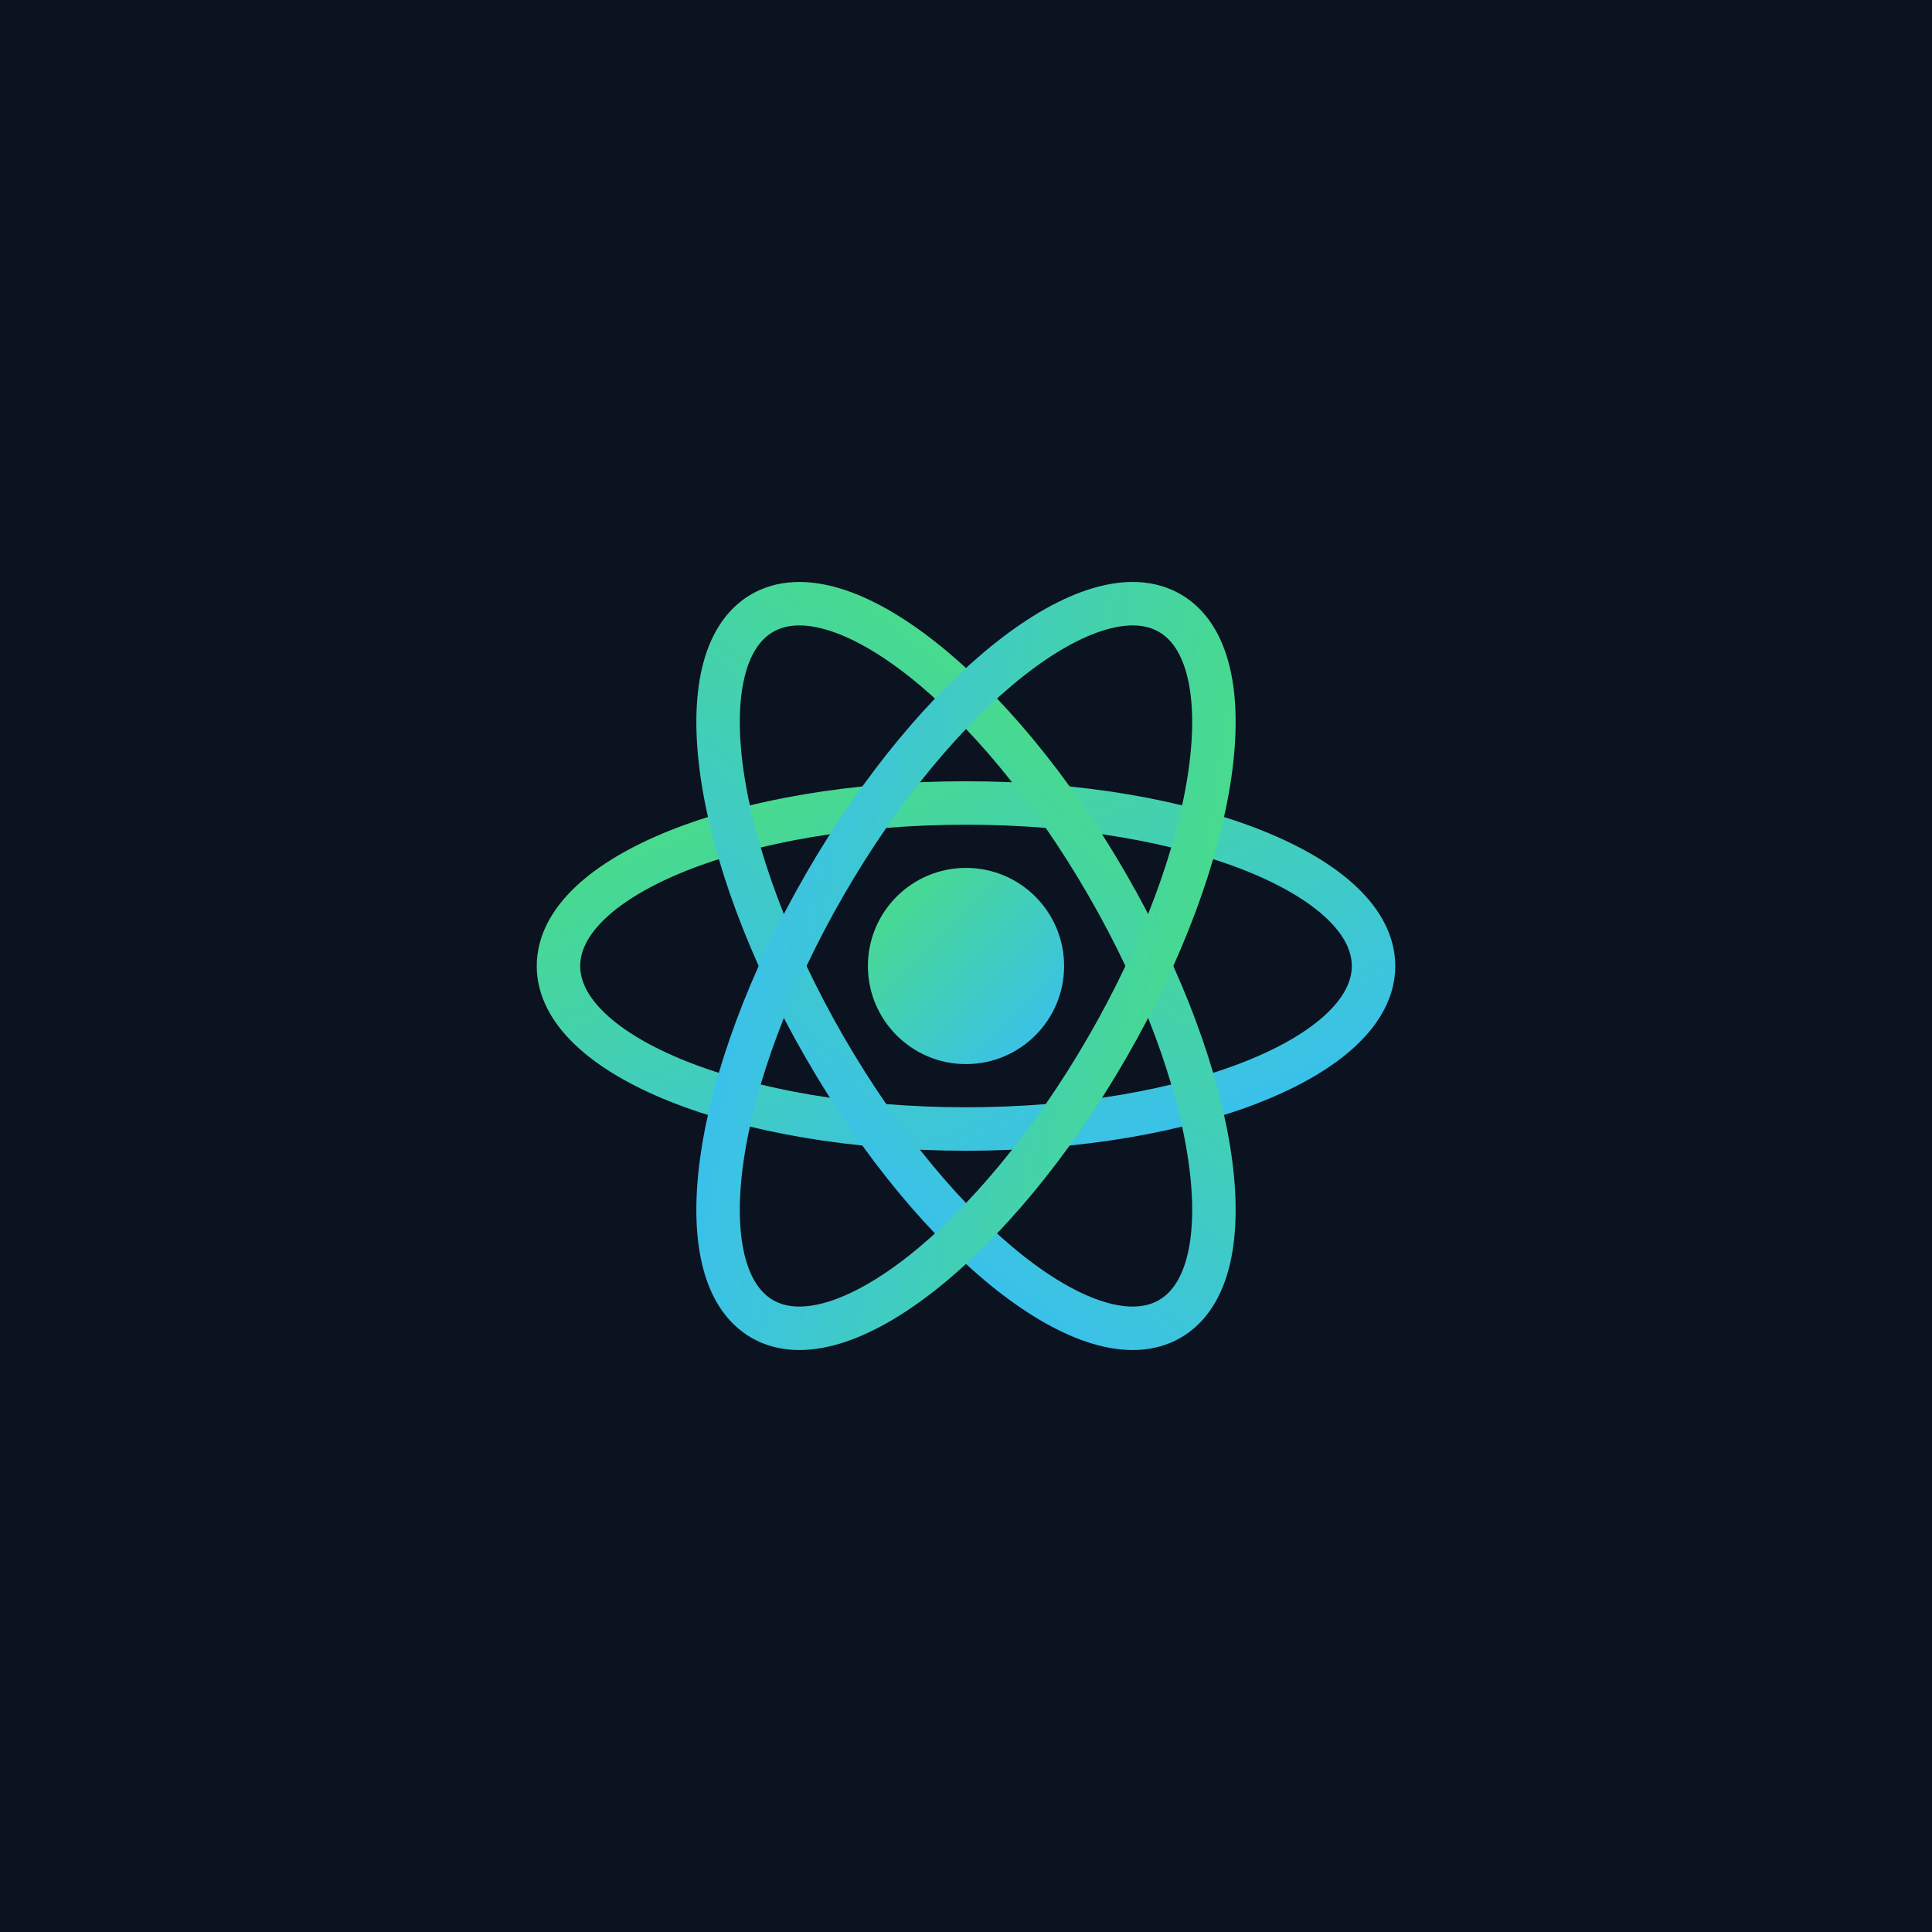
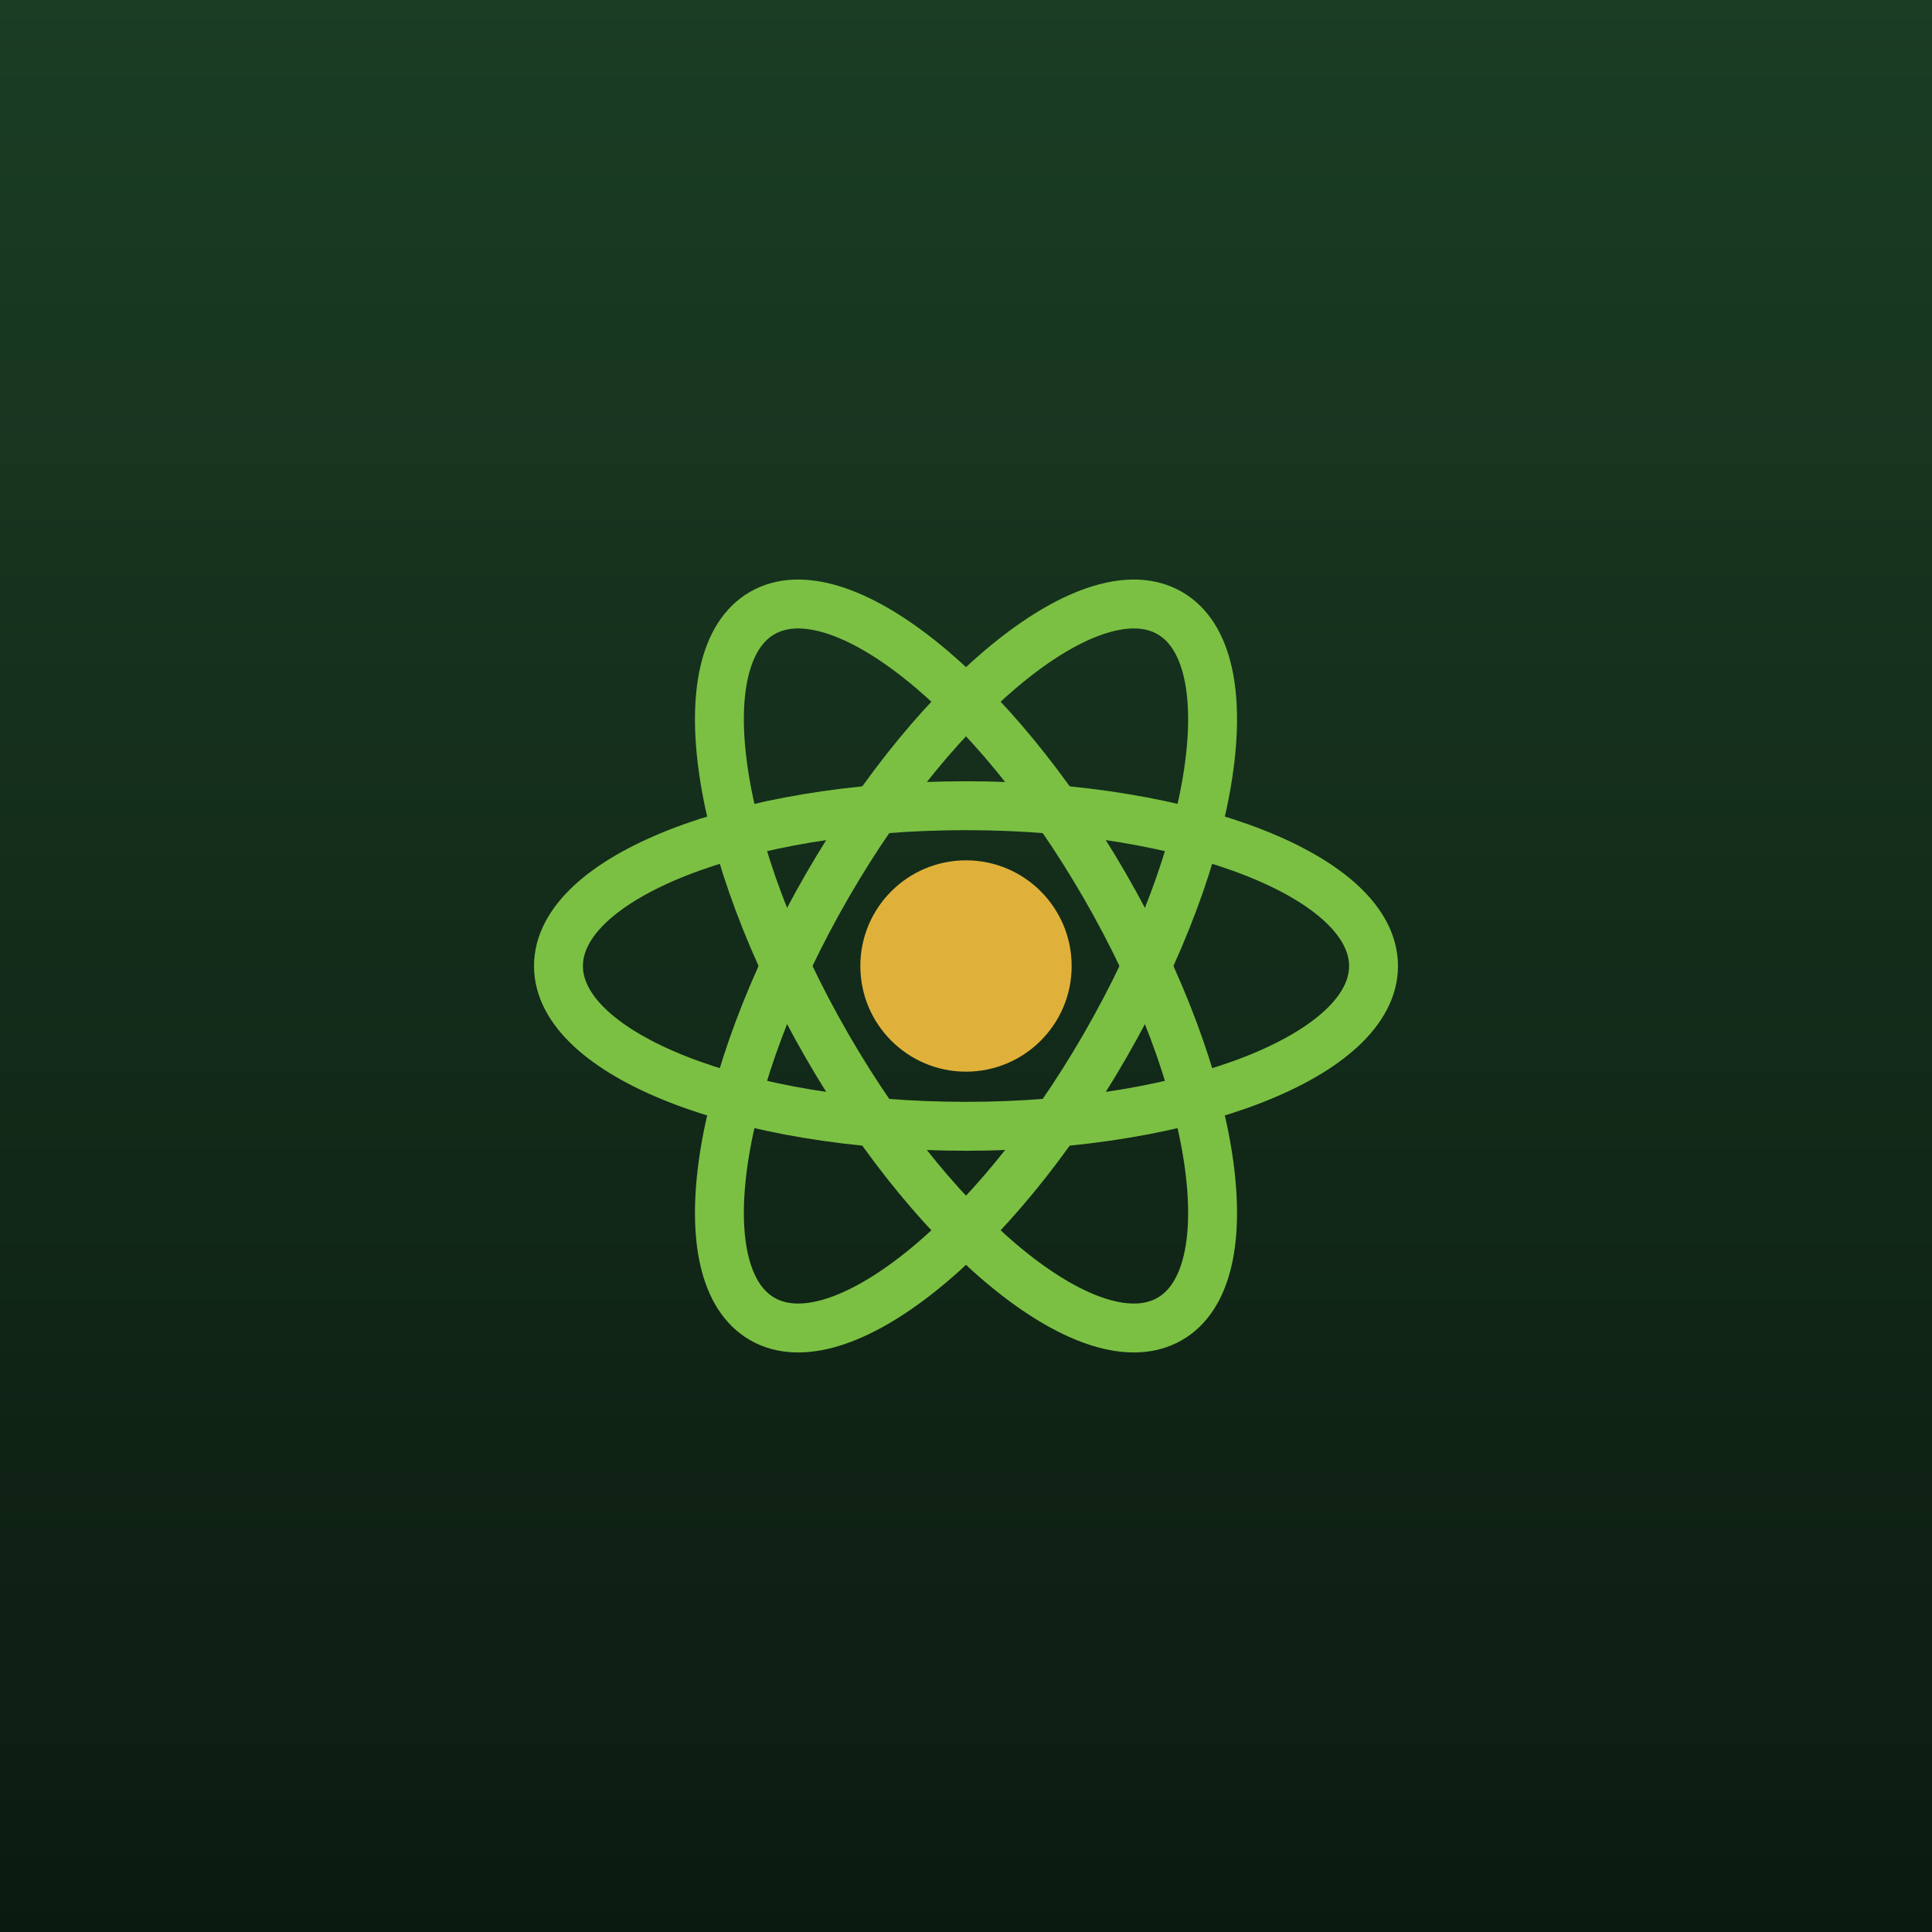
<svg xmlns="http://www.w3.org/2000/svg" viewBox="0 0 512 512" width="512" height="512">
  <defs>
-     <linearGradient id="g" x1="0" y1="0" x2="1" y2="1">
-       <stop offset="0" stop-color="#4ade80" />
-       <stop offset="1" stop-color="#38bdf8" />
+     <linearGradient id="fondo" x1="0" y1="0" x2="0" y2="1">
+       <stop offset="0" stop-color="#1b3d24" />
+       <stop offset="1" stop-color="#0b1a10" />
    </linearGradient>
  </defs>
-   <rect width="512" height="512" fill="#0b1220" />
-   <g fill="none" stroke="url(#g)" stroke-width="16" transform="translate(256 256) scale(0.72)">
-     <ellipse rx="150" ry="60" />
-     <ellipse rx="150" ry="60" transform="rotate(60)" />
-     <ellipse rx="150" ry="60" transform="rotate(120)" />
+   <rect width="512" height="512" fill="url(#fondo)" />
+   <g fill="none" stroke="#7bc043" stroke-width="18" transform="translate(256 256) scale(0.72)">
+     <ellipse rx="150" ry="59" />
+     <ellipse rx="150" ry="59" transform="rotate(60)" />
+     <ellipse rx="150" ry="59" transform="rotate(120)" />
  </g>
-   <circle cx="256" cy="256" r="26" fill="url(#g)" />
+   <circle cx="256" cy="256" r="28" fill="#e0b13a" />
</svg>
